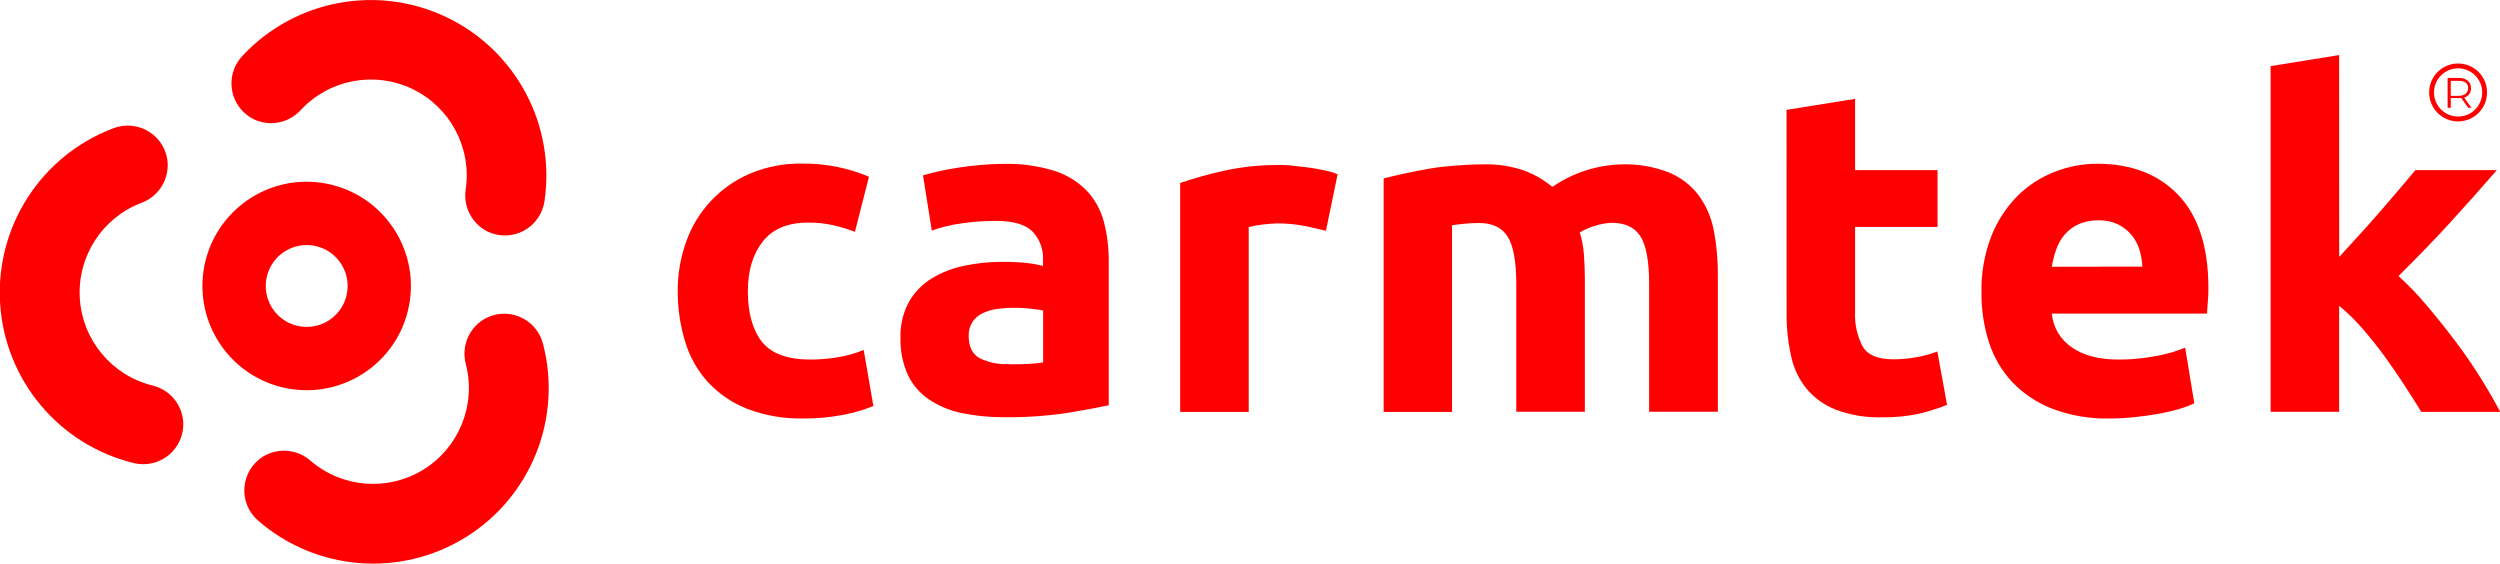
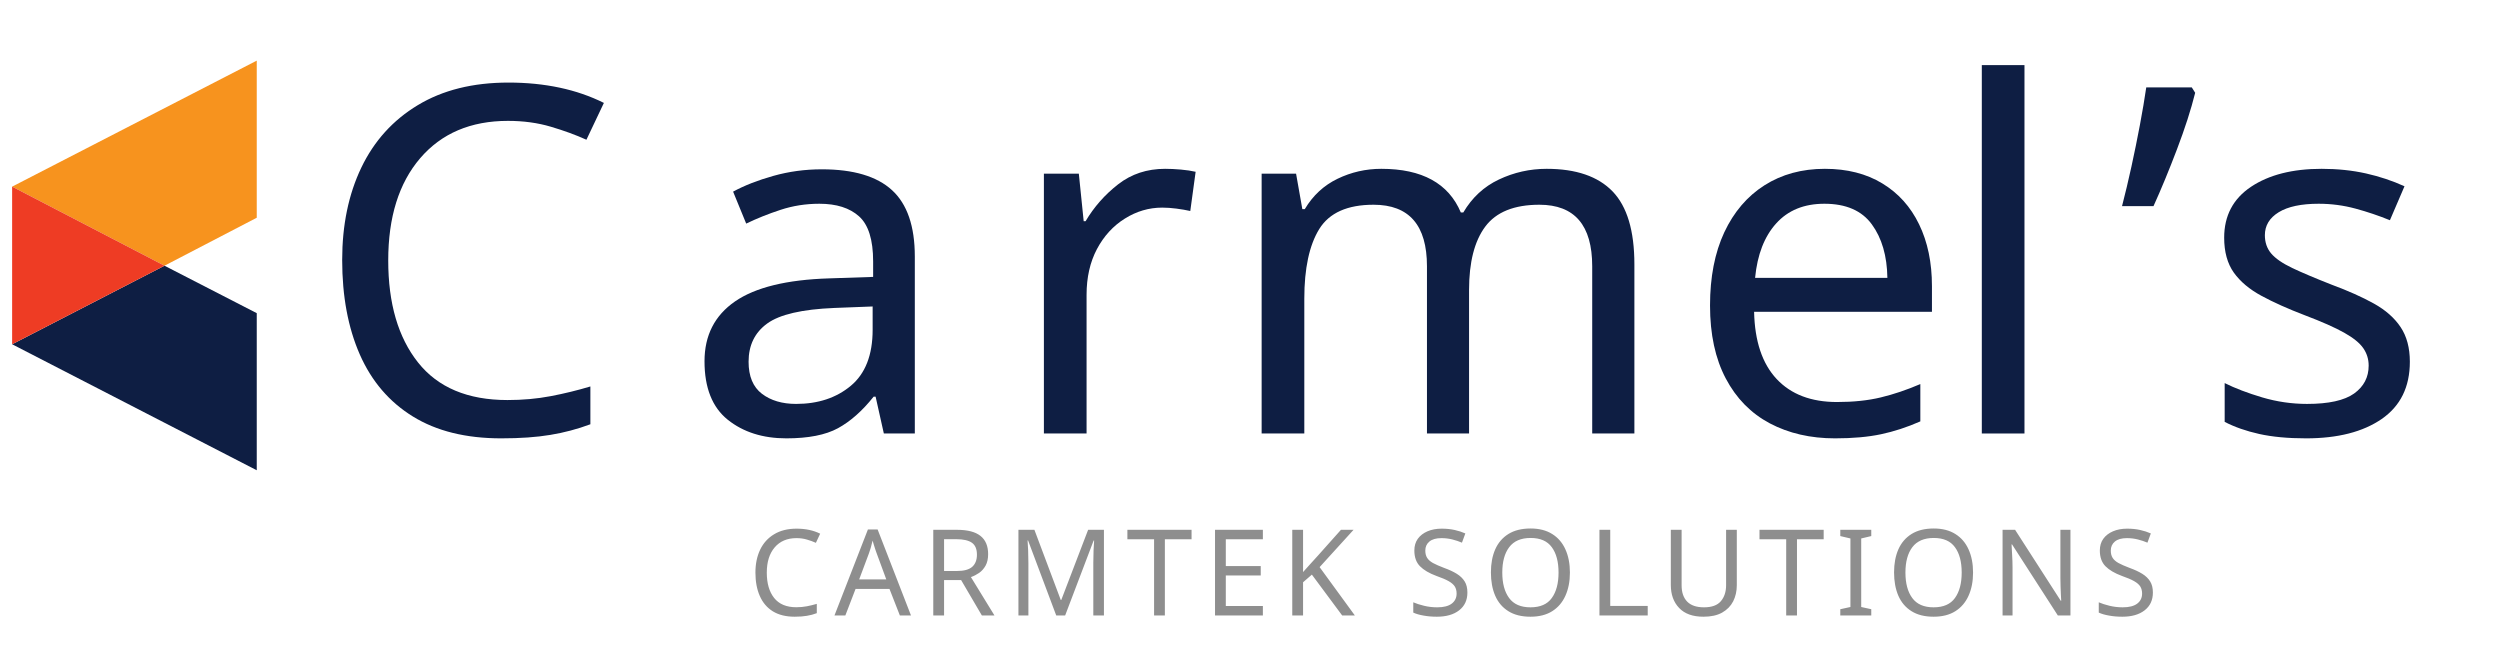
- <svg xmlns="http://www.w3.org/2000/svg" id="Layer_1" data-name="Layer 1" viewBox="0 0 515.41 116.2">
-   <defs>
-     <style>.cls-1{fill:red;}.cls-2{fill:none;stroke:red;stroke-miterlimit:10;}</style>
-   </defs>
-   <path class="cls-1" d="M426.46,1644.2a29.42,29.42,0,0,1,1.76-10.19,23.86,23.86,0,0,1,13.12-14,26.76,26.76,0,0,1,10.81-2.08,35.24,35.24,0,0,1,7.3.71,34.68,34.68,0,0,1,6.44,2L463,1632a34.59,34.59,0,0,0-4.36-1.33,22.72,22.72,0,0,0-5.3-.57q-6.27,0-9.34,3.89t-3.08,10.23q0,6.73,2.89,10.43t10.09,3.69a34.14,34.14,0,0,0,5.5-.47,22.77,22.77,0,0,0,5.4-1.52l2,11.57a33.67,33.67,0,0,1-6.16,1.8,41,41,0,0,1-8.15.76,30.61,30.61,0,0,1-11.75-2,22,22,0,0,1-8.1-5.55,21.54,21.54,0,0,1-4.65-8.29A35.19,35.19,0,0,1,426.46,1644.2Z" transform="translate(-286.74 -1584.21)" />
-   <path class="cls-1" d="M493.66,1618a32.72,32.72,0,0,1,10.43,1.42,16.24,16.24,0,0,1,6.68,4.08,15,15,0,0,1,3.55,6.44,31.62,31.62,0,0,1,1,8.44v29.38q-3,.66-8.43,1.56a81.07,81.07,0,0,1-13.08.9,41.42,41.42,0,0,1-8.77-.85,18.91,18.91,0,0,1-6.77-2.8,12.68,12.68,0,0,1-4.36-5.07,17.47,17.47,0,0,1-1.52-7.67,14.58,14.58,0,0,1,1.75-7.4,13.52,13.52,0,0,1,4.7-4.83,21.22,21.22,0,0,1,6.72-2.61,38.26,38.26,0,0,1,7.87-.8,46.89,46.89,0,0,1,4.88.23,22.17,22.17,0,0,1,3.46.62v-1.33a7.84,7.84,0,0,0-2.18-5.78q-2.17-2.18-7.58-2.18a49.39,49.39,0,0,0-7.11.52,30.59,30.59,0,0,0-6.06,1.47l-1.81-11.37c.83-.25,1.85-.52,3.08-.81s2.58-.53,4-.76,3-.41,4.6-.56S492,1618,493.66,1618Zm1.14,41.32c1.39,0,2.71,0,4-.09a26,26,0,0,0,3-.29v-10.71c-.57-.12-1.42-.25-2.56-.38a30.23,30.23,0,0,0-3.13-.19,27.67,27.67,0,0,0-3.74.24,9.93,9.93,0,0,0-3.08.9,5.23,5.23,0,0,0-2.08,1.8,5,5,0,0,0-.76,2.85q0,3.31,2.22,4.59A12.28,12.28,0,0,0,494.8,1659.27Z" transform="translate(-286.74 -1584.21)" />
-   <path class="cls-1" d="M560.1,1631.79c-1.27-.32-2.75-.65-4.46-1a28,28,0,0,0-5.49-.52,25.16,25.16,0,0,0-3.18.24,18.82,18.82,0,0,0-2.79.52v38.1H530.05v-47.2a86.55,86.55,0,0,1,9-2.51,51.56,51.56,0,0,1,11.52-1.19c.75,0,1.67,0,2.74.15s2.15.22,3.23.37,2.14.35,3.22.57a15.7,15.7,0,0,1,2.75.81Z" transform="translate(-286.74 -1584.21)" />
-   <path class="cls-1" d="M599.34,1642.69c0-4.55-.59-7.78-1.76-9.67s-3.17-2.84-6-2.84a25.93,25.93,0,0,0-2.74.14c-1,.09-1.87.2-2.75.33v38.48H572V1621c1.2-.31,2.6-.65,4.21-1s3.32-.67,5.12-1,3.65-.51,5.55-.66,3.75-.24,5.59-.24a23.59,23.59,0,0,1,8.76,1.37,20,20,0,0,1,5.55,3.27,26.36,26.36,0,0,1,14.21-4.64,24.76,24.76,0,0,1,9.81,1.66,14.79,14.79,0,0,1,6.12,4.69,17.84,17.84,0,0,1,3.13,7.2,47.18,47.18,0,0,1,.85,9.29v28.15H626.73v-26.44c0-4.55-.59-7.78-1.76-9.67s-3.17-2.84-6-2.84a13.11,13.11,0,0,0-3.17.56,12.25,12.25,0,0,0-3.36,1.43,21.81,21.81,0,0,1,.85,4.59c.12,1.61.19,3.34.19,5.17v27.2H599.34Z" transform="translate(-286.74 -1584.21)" />
-   <path class="cls-1" d="M655.06,1606.86l14.13-2.27v14.69h17V1631h-17v17.53a14,14,0,0,0,1.56,7.11q1.56,2.65,6.3,2.65a27.33,27.33,0,0,0,4.69-.42,24.17,24.17,0,0,0,4.41-1.19l2,11a41.31,41.31,0,0,1-5.68,1.8,33.5,33.5,0,0,1-7.68.76,25.06,25.06,0,0,1-9.57-1.57,15,15,0,0,1-6.07-4.36,16,16,0,0,1-3.17-6.77,39.51,39.51,0,0,1-.91-8.82Z" transform="translate(-286.74 -1584.21)" />
-   <path class="cls-1" d="M695.25,1644.58a30.48,30.48,0,0,1,2-11.61,24.87,24.87,0,0,1,5.35-8.29,22.22,22.22,0,0,1,7.63-5,23.86,23.86,0,0,1,8.86-1.71q10.62,0,16.78,6.49t6.16,19.1c0,.82,0,1.72-.1,2.7s-.12,1.85-.18,2.61h-32a9.4,9.4,0,0,0,4.08,6.92q3.6,2.55,9.66,2.55a40.27,40.27,0,0,0,7.63-.71,28.31,28.31,0,0,0,6.12-1.75l1.89,11.47a19.64,19.64,0,0,1-3,1.14,41.27,41.27,0,0,1-4.22,1c-1.55.29-3.21.52-5,.71a49.72,49.72,0,0,1-5.31.29,31.58,31.58,0,0,1-11.71-2,23,23,0,0,1-8.24-5.45,21.77,21.77,0,0,1-4.84-8.2A32.55,32.55,0,0,1,695.25,1644.58Zm33.17-5.4a14.84,14.84,0,0,0-.61-3.51,8.86,8.86,0,0,0-1.62-3,8.61,8.61,0,0,0-2.74-2.18,9,9,0,0,0-4.13-.85,9.56,9.56,0,0,0-4.07.8,8.53,8.53,0,0,0-2.85,2.13,9.77,9.77,0,0,0-1.75,3.09,20.08,20.08,0,0,0-.9,3.55Z" transform="translate(-286.74 -1584.21)" />
-   <path class="cls-1" d="M769,1637.18q2.09-2.27,4.3-4.71c1.49-1.64,2.92-3.25,4.31-4.85s2.7-3.13,3.93-4.58,2.29-2.69,3.17-3.76h16.79q-5,5.76-9.8,11t-10.48,10.83a63.67,63.67,0,0,1,5.88,6.13q3,3.55,5.87,7.35t5.22,7.6c1.58,2.53,2.9,4.84,4,6.93H785.92q-1.51-2.48-3.45-5.46c-1.3-2-2.67-4-4.12-6s-3-3.91-4.59-5.75a38.91,38.91,0,0,0-4.77-4.65v21.85H754.86v-71.27l14.13-2.28Z" transform="translate(-286.74 -1584.21)" />
-   <path class="cls-1" d="M339.09,1608.81h0a8.29,8.29,0,0,0,9.67-1.93,19.76,19.76,0,0,1,34,16.32,8.32,8.32,0,0,0,4.53,8.76h0a8.25,8.25,0,0,0,11.71-6.32,36.19,36.19,0,0,0-62.28-29.91A8.24,8.24,0,0,0,339.09,1608.81Z" transform="translate(-286.74 -1584.21)" />
-   <path class="cls-1" d="M324.52,1671.18h0a8.31,8.31,0,0,0-6.4-7.51,19.76,19.76,0,0,1-2.25-37.63,8.31,8.31,0,0,0,5.44-8.22h0a8.24,8.24,0,0,0-11.21-7.16,36.19,36.19,0,0,0,4.14,69A8.26,8.26,0,0,0,324.52,1671.18Z" transform="translate(-286.74 -1584.21)" />
-   <path class="cls-1" d="M386.35,1650.13h0a8.3,8.3,0,0,0-3.56,9.19,19.76,19.76,0,0,1-32,19.9,8.31,8.31,0,0,0-9.82-.88h0a8.23,8.23,0,0,0-.95,13.26,36.18,36.18,0,0,0,58.68-36.46A8.24,8.24,0,0,0,386.35,1650.13Z" transform="translate(-286.74 -1584.21)" />
-   <path class="cls-1" d="M352.92,1621.88a21.49,21.49,0,1,0,18.33,24.24A21.5,21.5,0,0,0,352.92,1621.88Zm5.41,22.45a8.44,8.44,0,1,1-7.2-9.52A8.44,8.44,0,0,1,358.33,1644.33Z" transform="translate(-286.74 -1584.21)" />
-   <circle class="cls-2" cx="506.77" cy="19.06" r="5.47" />
-   <path class="cls-1" d="M795.59,1606.43l-1.41-2-.49,0H792v2h-.65v-6.15h2.3c1.57,0,2.52.79,2.52,2.11a1.91,1.91,0,0,1-1.41,1.94l1.5,2.1Zm0-4c0-1-.65-1.55-1.89-1.55H792v3.09h1.63C794.91,1603.93,795.56,1603.36,795.56,1602.39Z" transform="translate(-286.74 -1584.21)" />
+ <svg xmlns="http://www.w3.org/2000/svg" version="1.1" id="Layer_1" x="0px" y="0px" viewBox="0 0 474.2 123.5" style="enable-background:new 0 0 474.2 123.5;" xml:space="preserve">
+   <style type="text/css">
+ 	.st0{fill:#0E1E43;}
+ 	.st1{font-family:'Choplin-Medium-DEMO';}
+ 	.st2{font-size:91.934px;}
+ 	.st3{letter-spacing:-3;}
+ 	.st4{letter-spacing:1;}
+ 	.st5{letter-spacing:-1;}
+ 	.st6{letter-spacing:-49;}
+ 	.st7{fill:#F7931E;}
+ 	.st8{fill:#EE3C24;}
+ 	.st9{fill:#8E8E8E;}
+ 	.st10{font-family:'Montserrat-SemiBold';}
+ 	.st11{font-size:22.755px;}
+ 	.st12{letter-spacing:2;}
+ </style>
+   <g>
+     <text transform="matrix(1 0 0 1 59.2959 82.2246)">
+       <tspan x="0" y="0" class="st0 st1 st2 st3">C</tspan>
+       <tspan x="70.1" y="0" class="st0 st1 st2 st4">a</tspan>
+       <tspan x="130.9" y="0" class="st0 st1 st2 st4">r</tspan>
+       <tspan x="172.2" y="0" class="st0 st1 st2 st3">m</tspan>
+       <tspan x="260" y="0" class="st0 st1 st2 st5">e</tspan>
+       <tspan x="308.8" y="0" class="st0 st1 st2 st4">l</tspan>
+       <tspan x="342.1" y="0" class="st0 st1 st2 st3">’</tspan>
+       <tspan x="357.9" y="0" class="st0 st1 st2 st6">s</tspan>
+     </text>
+   </g>
+   <polygon class="st7" points="48.7,11.5 2.3,35.4 31.2,50.4 48.7,41.3 " />
+   <polygon class="st0" points="48.7,89.2 48.7,59.4 31.2,50.4 2.3,65.3 " />
+   <polygon class="st8" points="2.3,35.4 2.3,65.3 2.3,65.3 31.2,50.4 2.3,35.4 " />
+   <text transform="matrix(1 0 0 1 141.8984 116.7441)" class="st9 st10 st11 st12">CARMTEK SOLUTIONS</text>
</svg>
